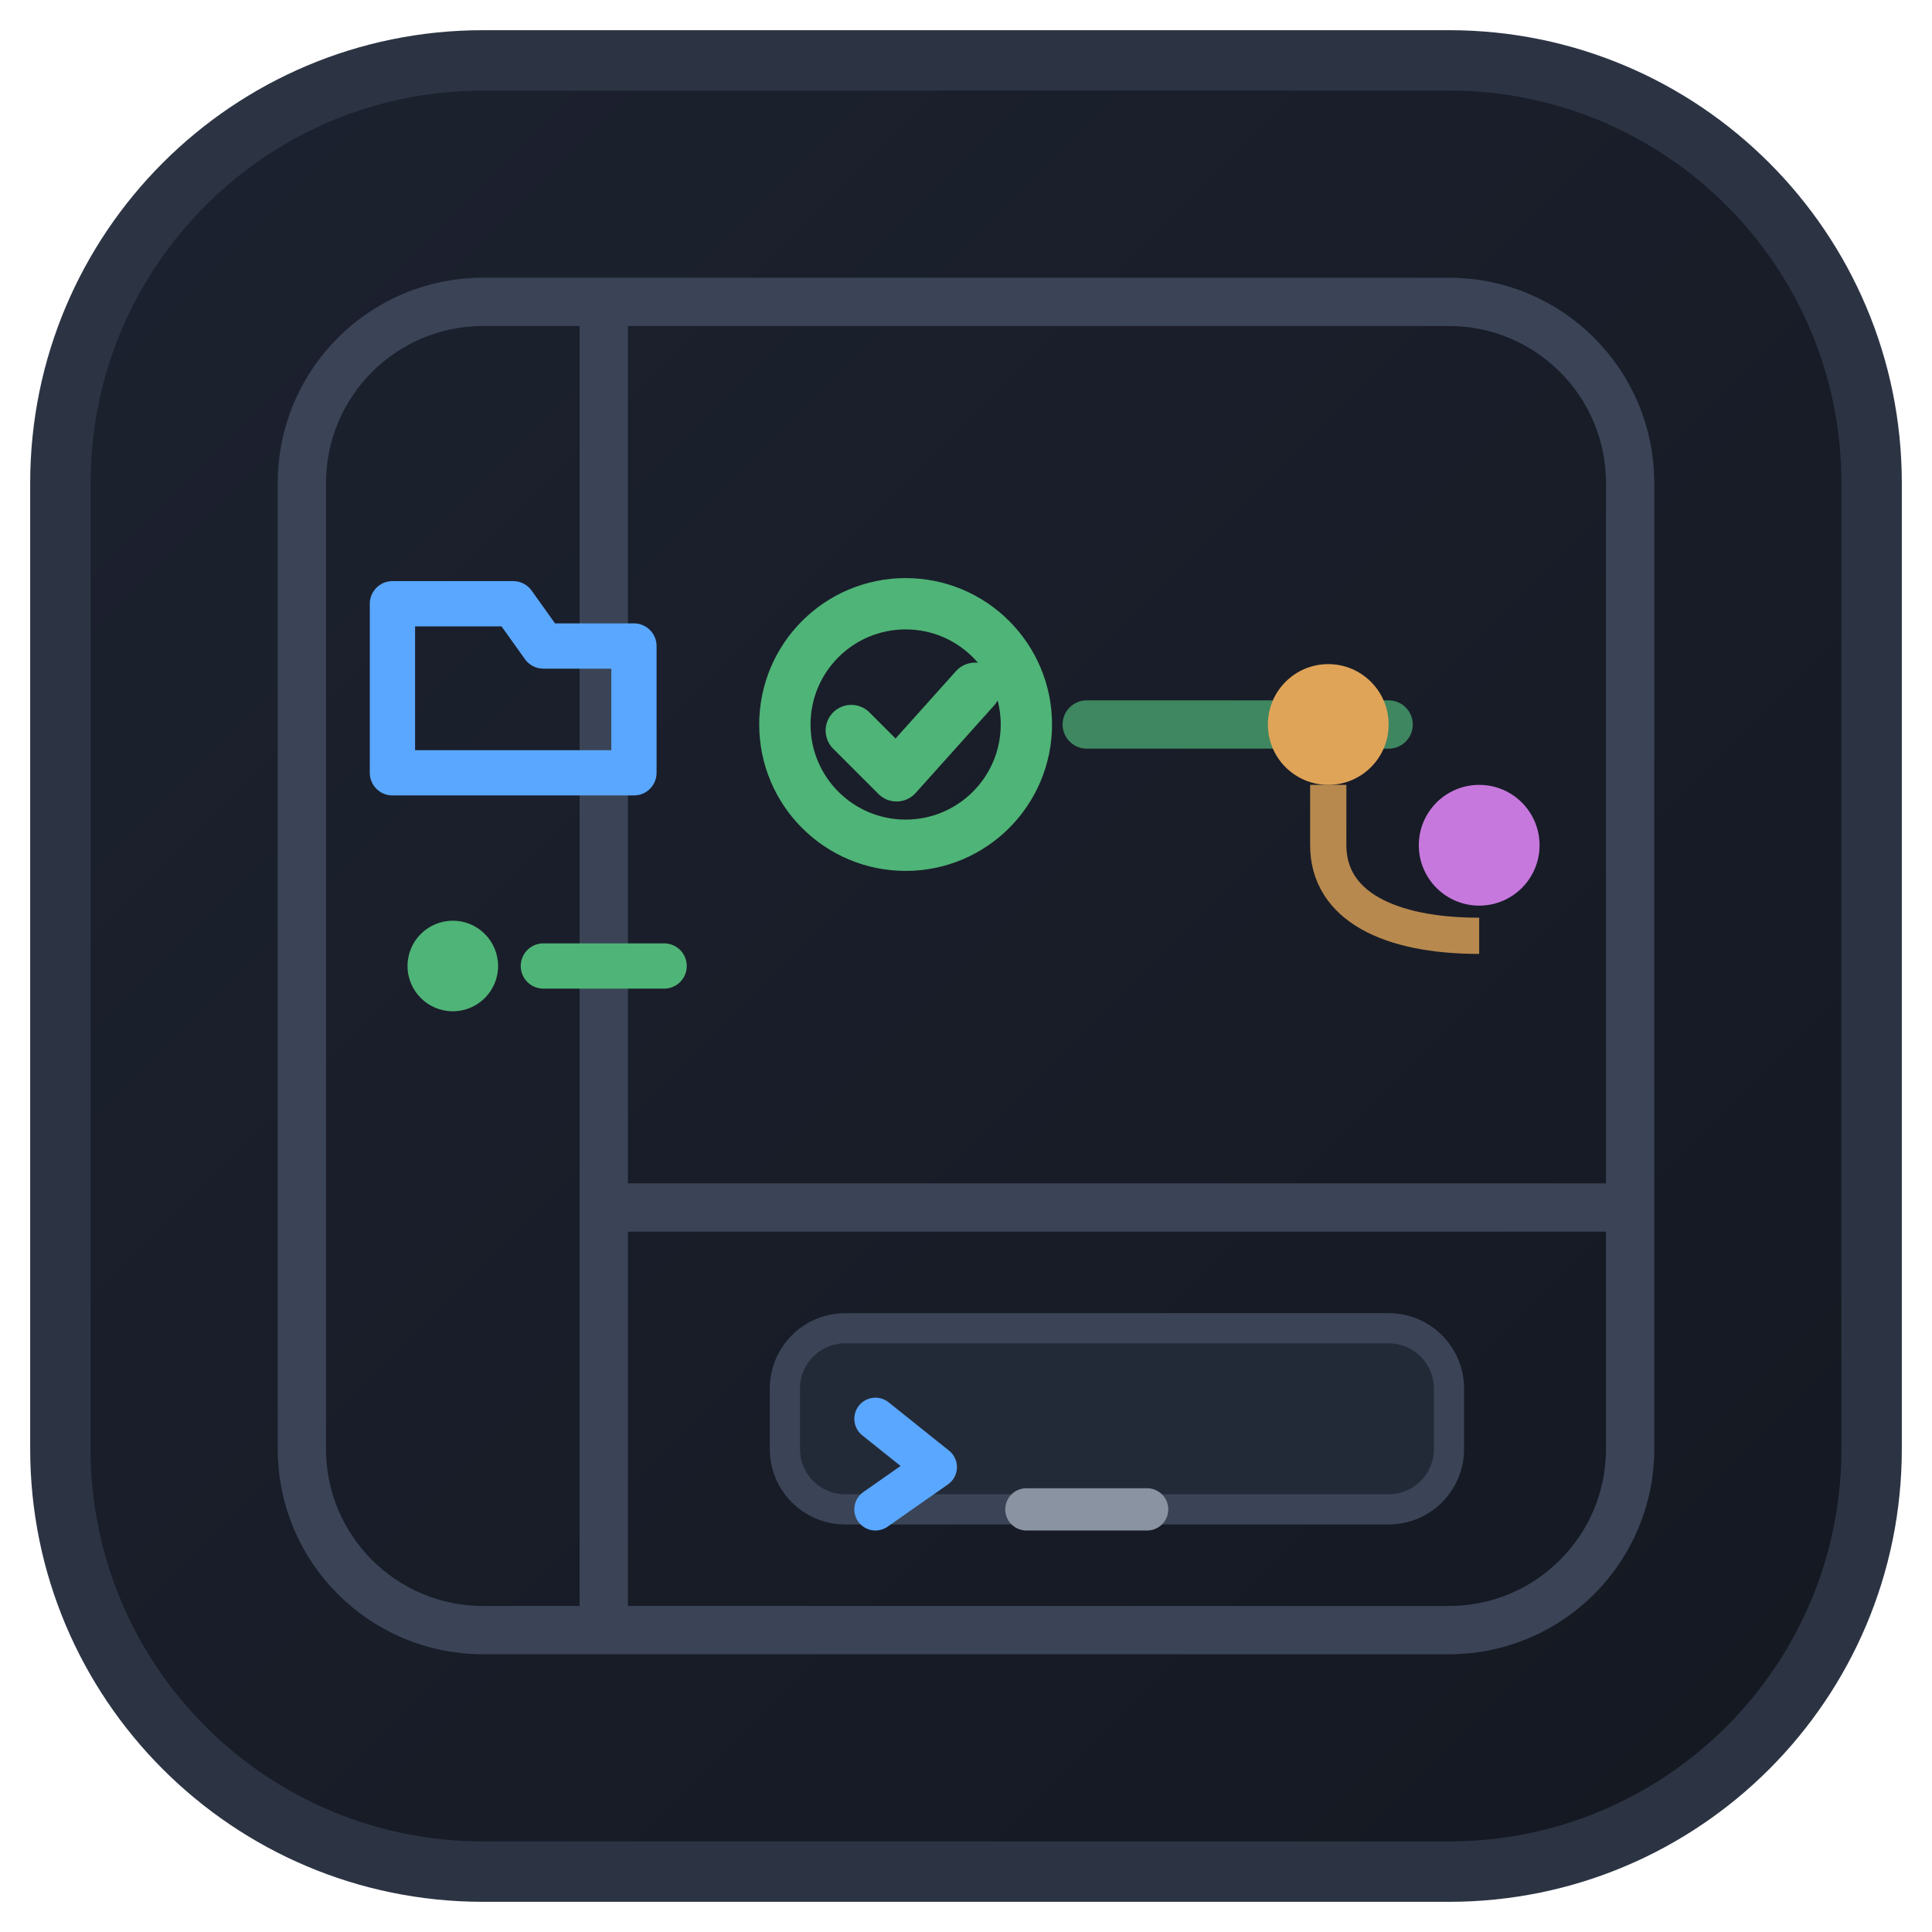
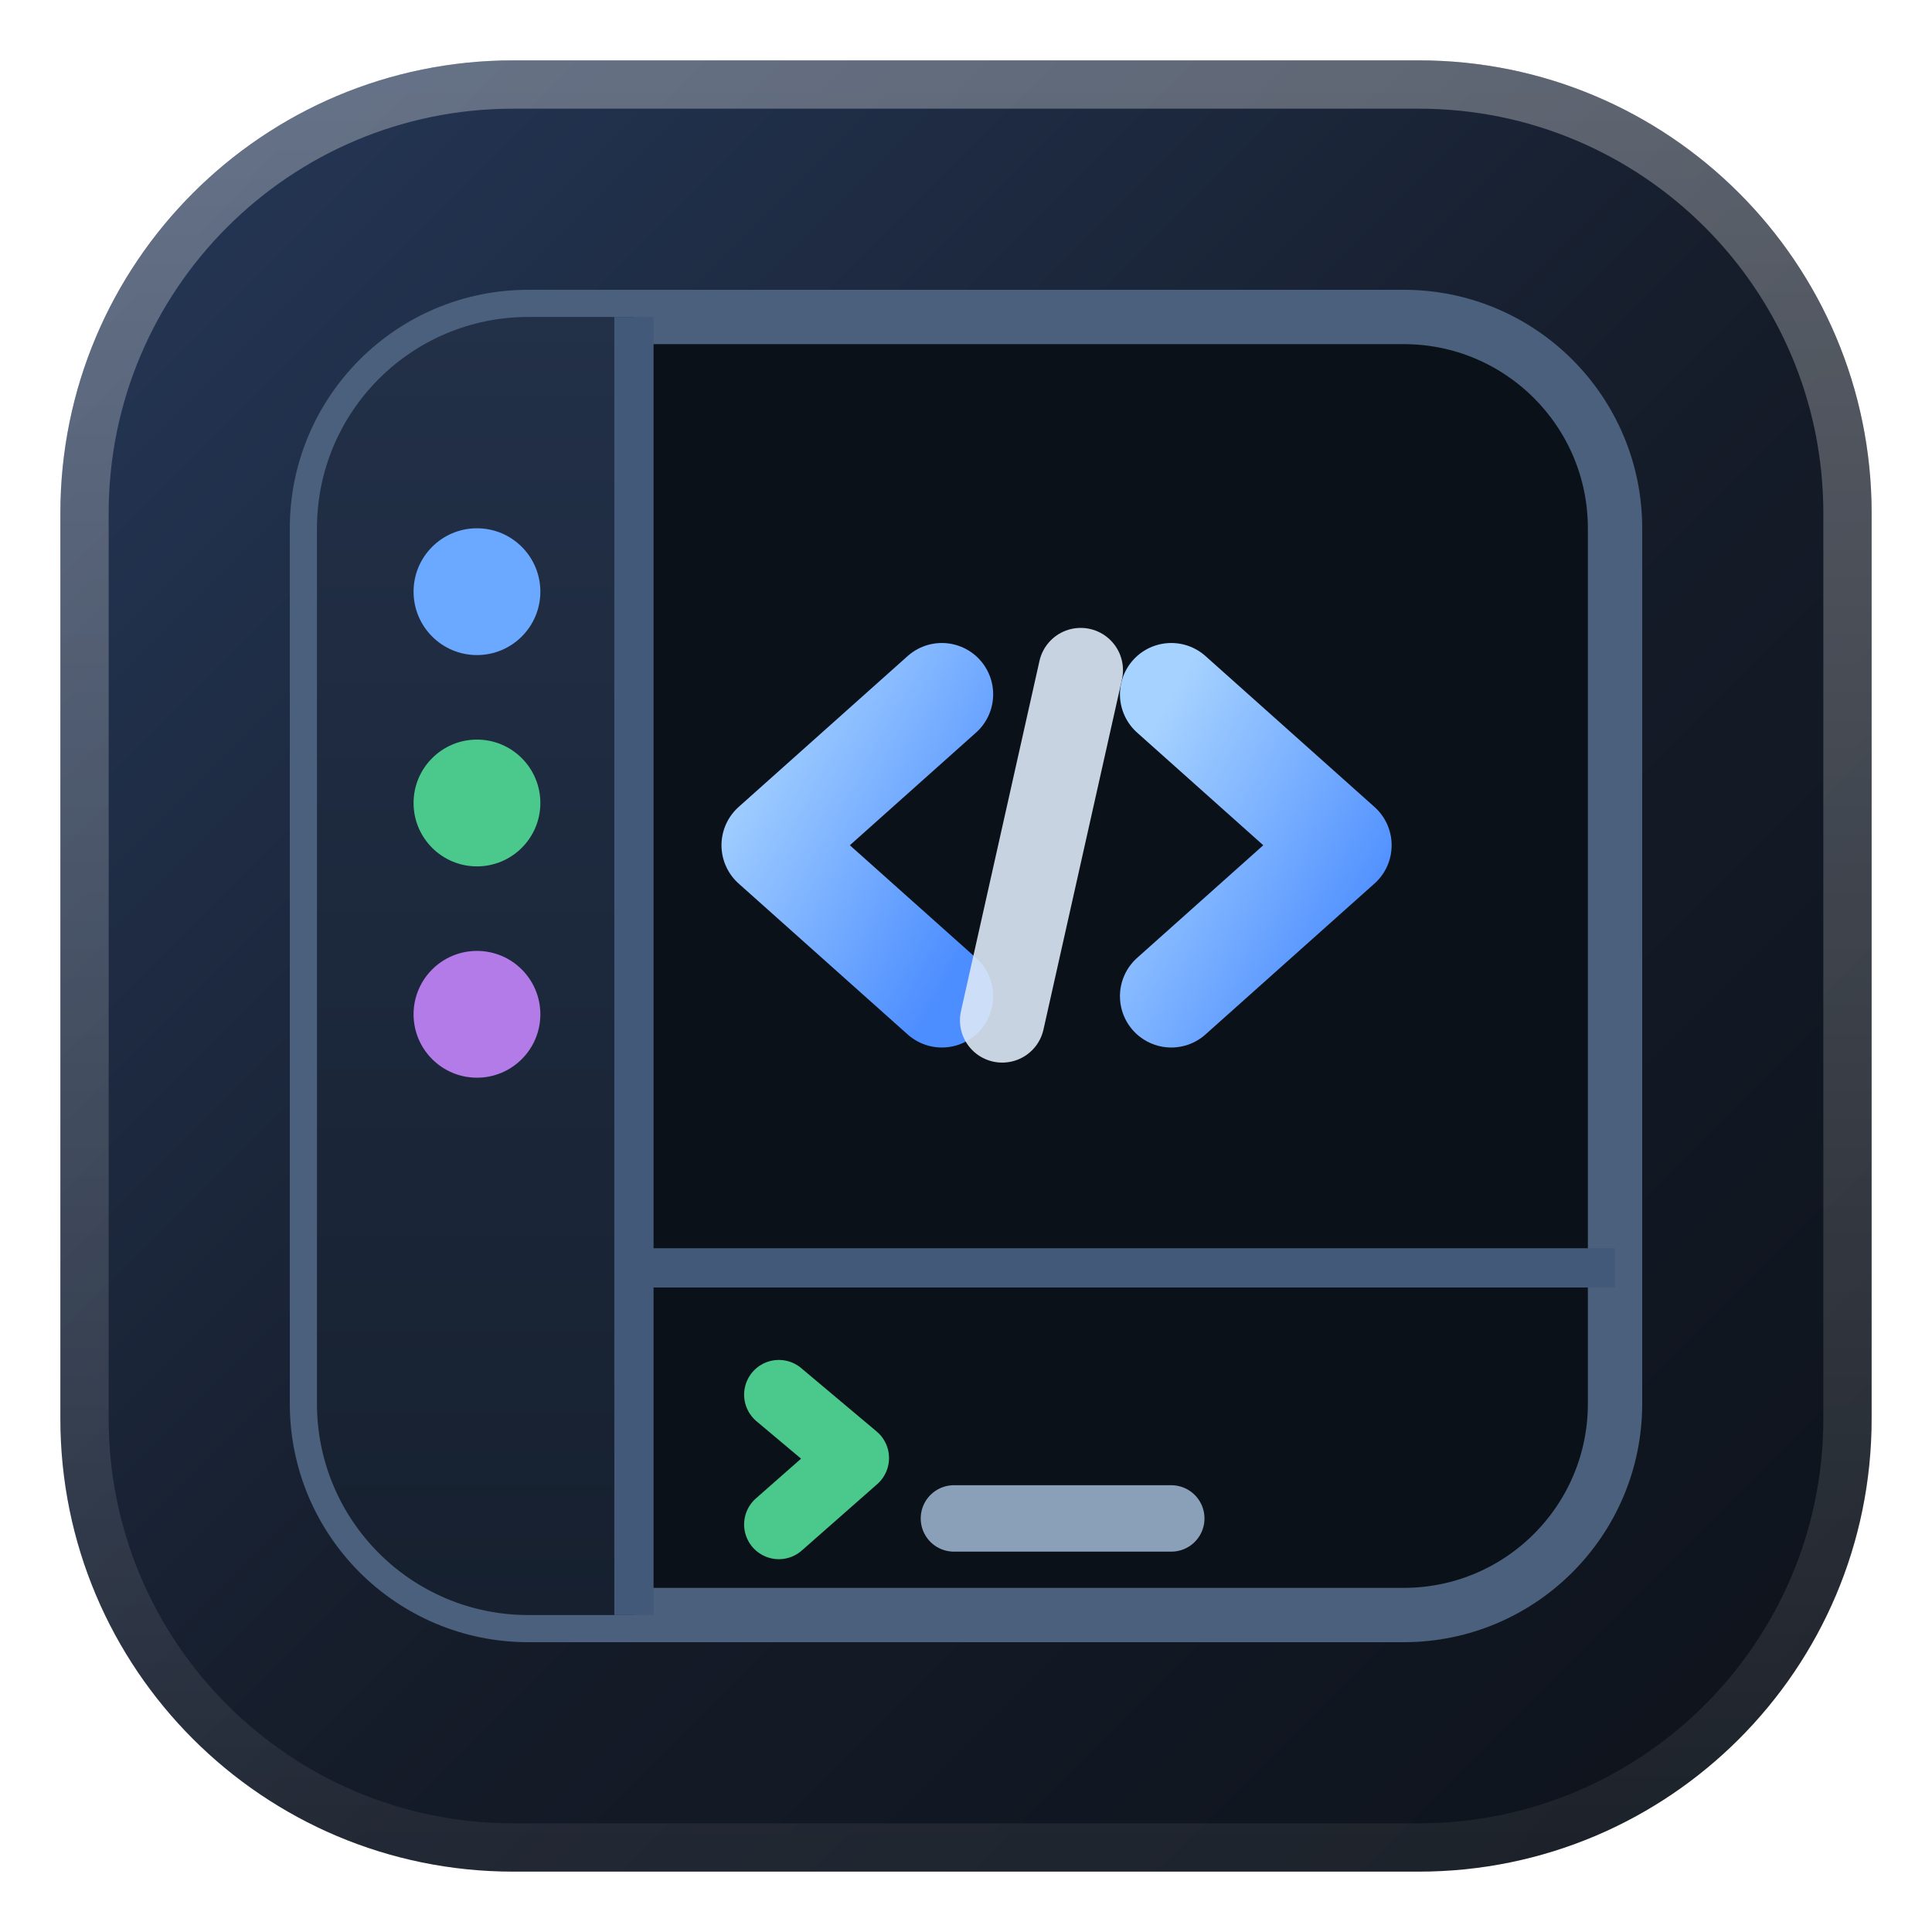
- <svg xmlns="http://www.w3.org/2000/svg" viewBox="0 0 64 64" width="64" height="64">
+ <svg xmlns="http://www.w3.org/2000/svg" viewBox="0 0 64 64" width="64" height="64" role="img" aria-label="IDE Workbench">
  <defs>
-     <linearGradient id="bg" x1="0" y1="0" x2="1" y2="1">
-       <stop offset="0" stop-color="#1d2230" />
-       <stop offset="1" stop-color="#141821" />
+     <linearGradient id="tile" x1="0" y1="0" x2="1" y2="1">
+       <stop offset="0" stop-color="#26395a" />
+       <stop offset=".55" stop-color="#151c29" />
+       <stop offset="1" stop-color="#0d121a" />
    </linearGradient>
-     <linearGradient id="accent" x1="0" y1="0" x2="1" y2="1">
-       <stop offset="0" stop-color="#5aa7ff" />
-       <stop offset="1" stop-color="#3f7ef0" />
+     <linearGradient id="edge" x1="0" y1="0" x2="0" y2="1">
+       <stop offset="0" stop-color="#ffffff" stop-opacity=".30" />
+       <stop offset="1" stop-color="#ffffff" stop-opacity=".06" />
+     </linearGradient>
+     <linearGradient id="code" x1="0" y1="0" x2="1" y2="1">
+       <stop offset="0" stop-color="#a6d2ff" />
+       <stop offset="1" stop-color="#4c8dff" />
+     </linearGradient>
+     <linearGradient id="stripe" x1="0" y1="0" x2="0" y2="1">
+       <stop offset="0" stop-color="#223048" />
+       <stop offset="1" stop-color="#16202f" />
    </linearGradient>
  </defs>
-   <rect x="2" y="2" width="60" height="60" rx="14" fill="url(#bg)" stroke="#2c3444" stroke-width="2" />
-   <rect x="10" y="10" width="44" height="44" rx="6" fill="none" stroke="#3a4456" stroke-width="1.6" />
-   <line x1="20" y1="10" x2="20" y2="54" stroke="#3a4456" stroke-width="1.6" />
-   <line x1="20" y1="40" x2="54" y2="40" stroke="#3a4456" stroke-width="1.6" />
-   <path d="M13 20h4l1 1.4h3v4.2h-8z" fill="none" stroke="#5aa7ff" stroke-width="1.5" stroke-linejoin="round" />
-   <circle cx="15" cy="32" r="1.5" fill="#4fb477" />
-   <path d="M18 32h4" stroke="#4fb477" stroke-width="1.5" stroke-linecap="round" />
-   <circle cx="30" cy="24" r="4" fill="none" stroke="#4fb477" stroke-width="1.7" />
-   <path d="M28.2 24.2l1.5 1.5 2.6-2.9" fill="none" stroke="#4fb477" stroke-width="1.7" stroke-linecap="round" stroke-linejoin="round" />
-   <path d="M36 24h10" stroke="#4fb477" stroke-width="1.6" stroke-linecap="round" opacity=".7" />
-   <rect x="26" y="44" width="22" height="6" rx="2" fill="#232a37" stroke="#3a4456" stroke-width="1" />
-   <path d="M29 47l2 1.6-2 1.4" fill="none" stroke="#5aa7ff" stroke-width="1.4" stroke-linecap="round" stroke-linejoin="round" />
-   <path d="M34 50h4" stroke="#8a93a1" stroke-width="1.4" stroke-linecap="round" />
-   <circle cx="44" cy="24" r="2" fill="#e0a458" />
-   <circle cx="49" cy="28" r="2" fill="#c678dd" />
-   <path d="M44 26v2c0 2 2 3 5 3" fill="none" stroke="#e0a458" stroke-width="1.2" opacity=".8" />
+   <rect x="2" y="2" width="60" height="60" rx="15" fill="url(#tile)" />
+   <rect x="2.8" y="2.8" width="58.4" height="58.4" rx="14.2" fill="none" stroke="url(#edge)" stroke-width="1.6" />
+   <rect x="10.5" y="10.5" width="43" height="43" rx="7" fill="#0b1119" stroke="#4a607c" stroke-width="1.8" />
+   <path d="M17.5 10.5A7 7 0 0 0 10.5 17.5v29a7 7 0 0 0 7 7h3.5v-43z" fill="url(#stripe)" />
+   <path d="M21 10.5v43" stroke="#43597a" stroke-width="1.3" />
+   <circle cx="15.8" cy="19.6" r="2.1" fill="#6aa9ff" />
+   <circle cx="15.8" cy="26.6" r="2.1" fill="#4bc98d" />
+   <circle cx="15.8" cy="33.6" r="2.1" fill="#b27be8" />
+   <path d="M31.2 23L25.6 28l5.6 5" fill="none" stroke="url(#code)" stroke-width="3.4" stroke-linecap="round" stroke-linejoin="round" />
+   <path d="M35.8 22.2l-2.6 11.6" fill="none" stroke="#dce8f7" stroke-width="2.8" stroke-linecap="round" opacity=".9" />
+   <path d="M38.8 23l5.6 5-5.6 5" fill="none" stroke="url(#code)" stroke-width="3.4" stroke-linecap="round" stroke-linejoin="round" />
+   <path d="M21 42h32.5" stroke="#43597a" stroke-width="1.3" />
+   <path d="M25.8 46.2l2.5 2.1-2.5 2.2" fill="none" stroke="#4bc98d" stroke-width="2.3" stroke-linecap="round" stroke-linejoin="round" />
+   <path d="M31.6 50.3h7.2" stroke="#8aa0b8" stroke-width="2.2" stroke-linecap="round" />
</svg>
